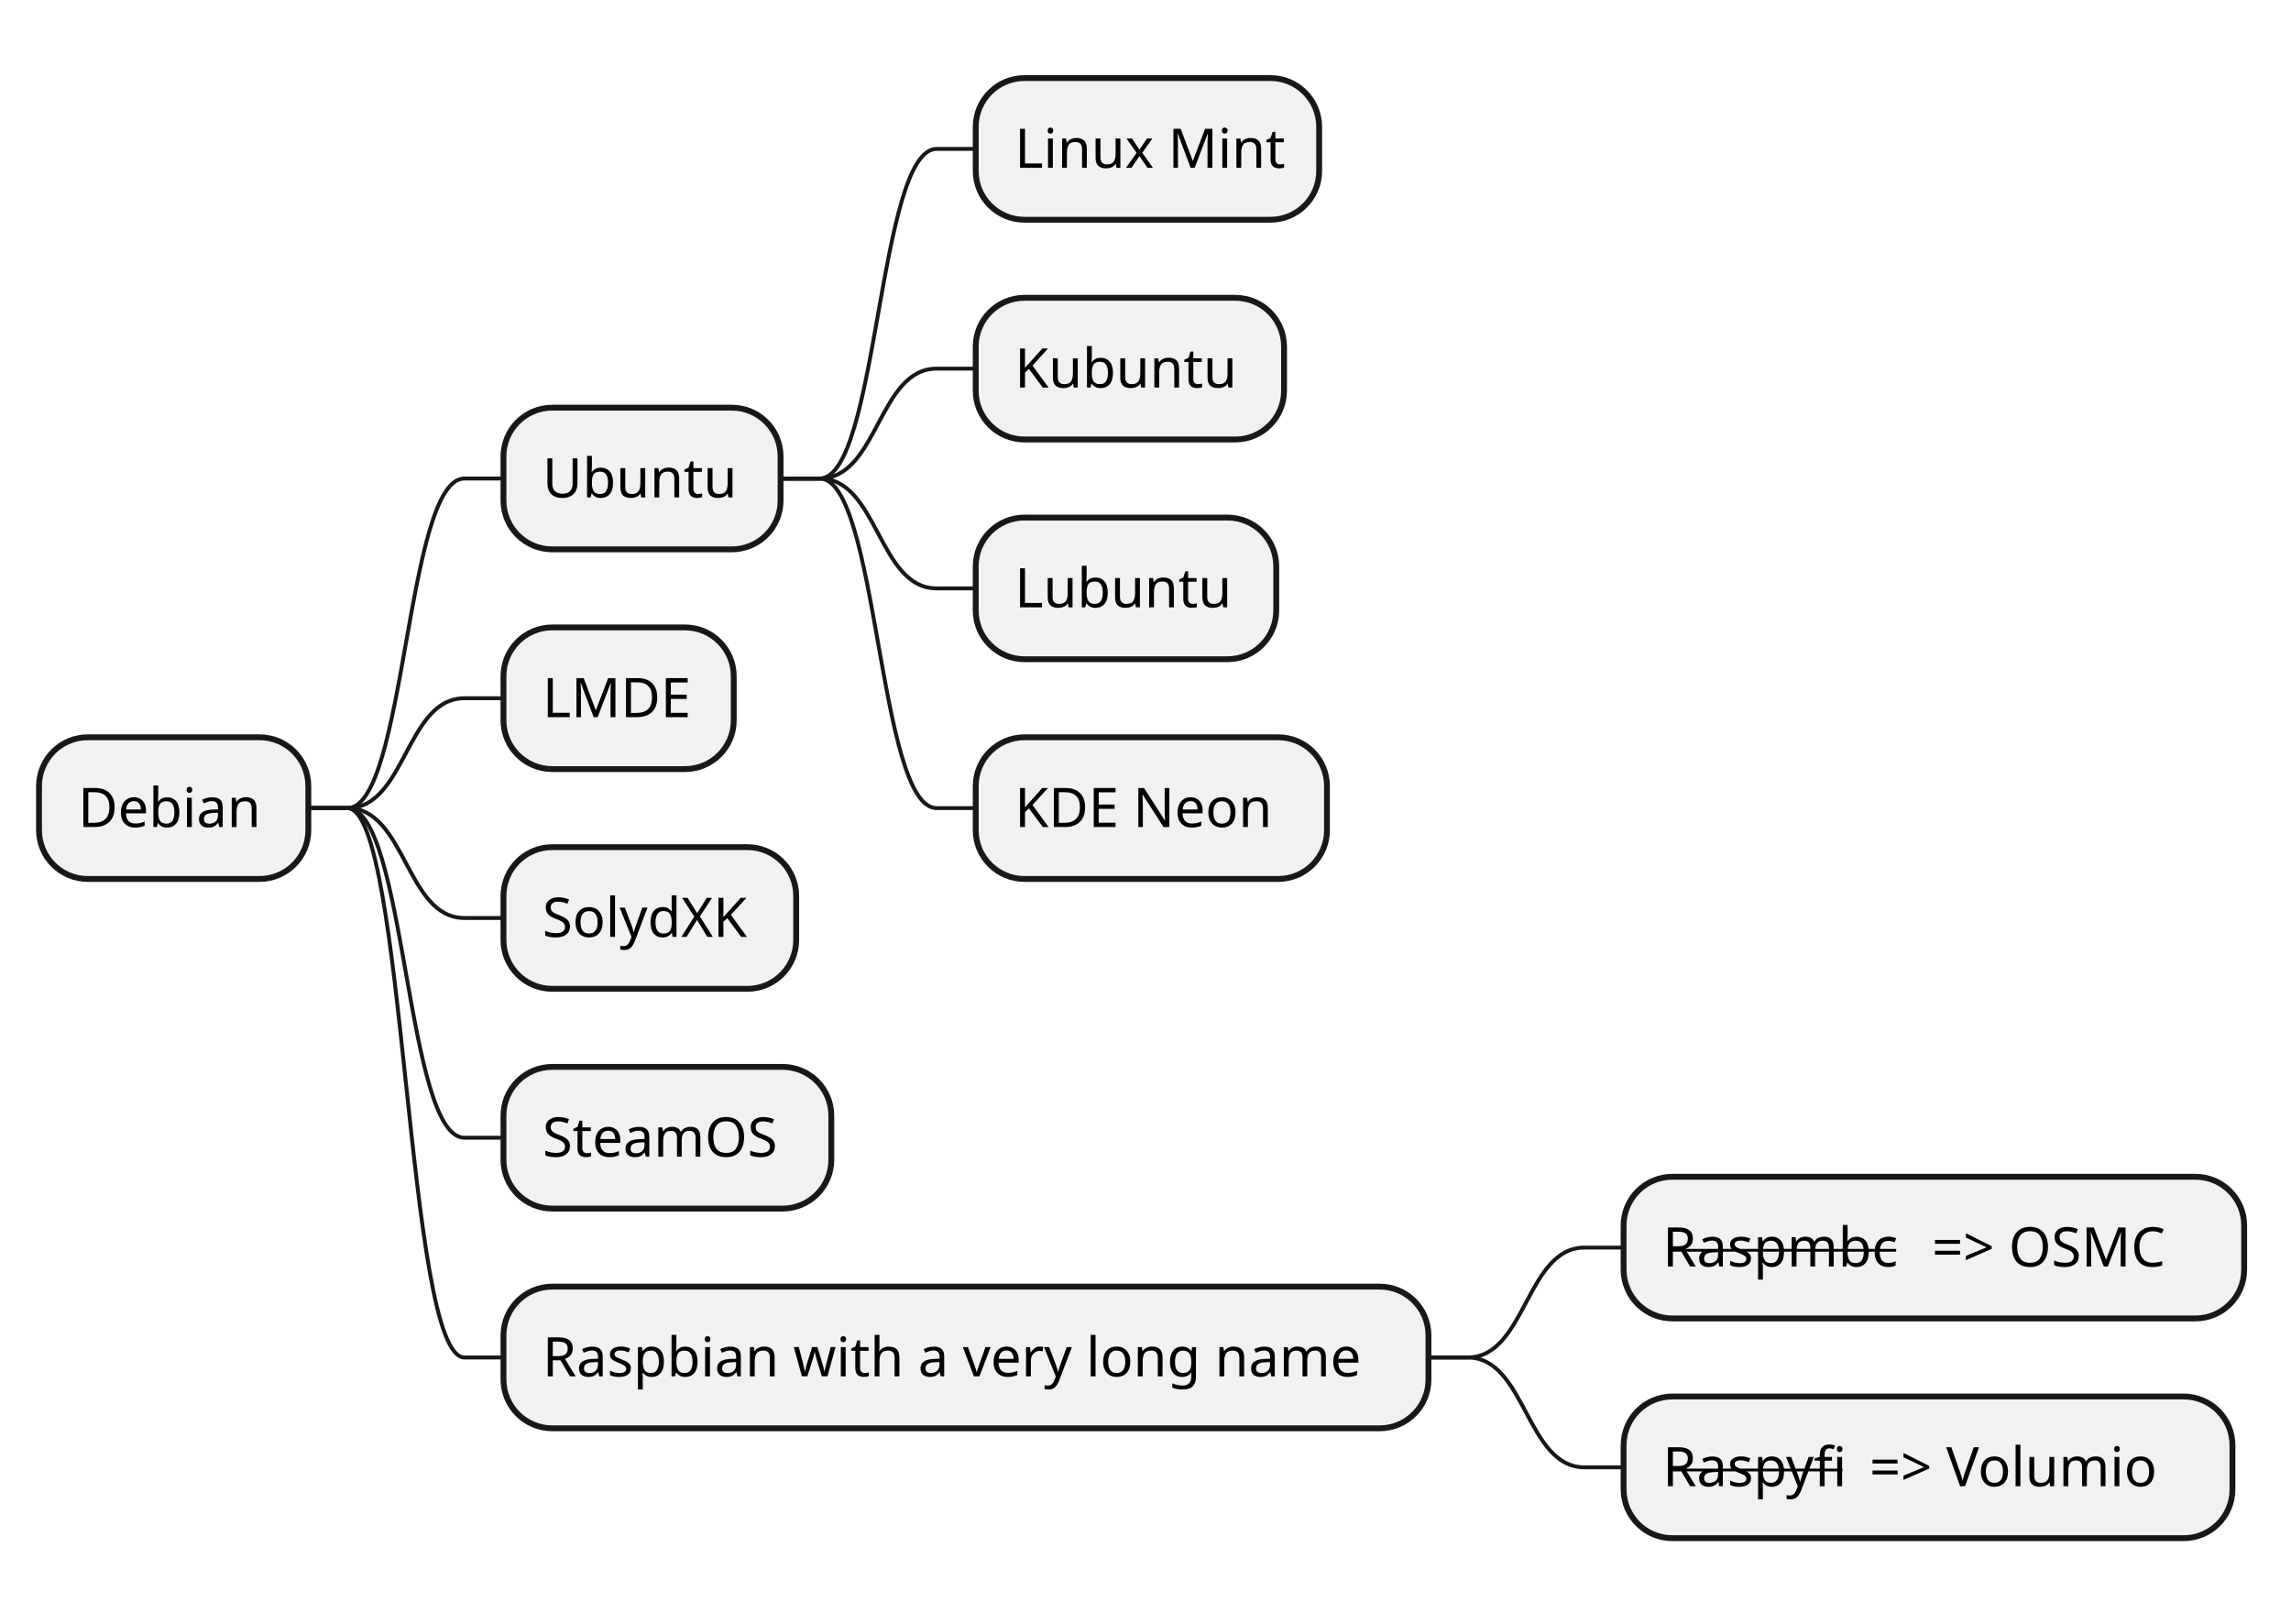
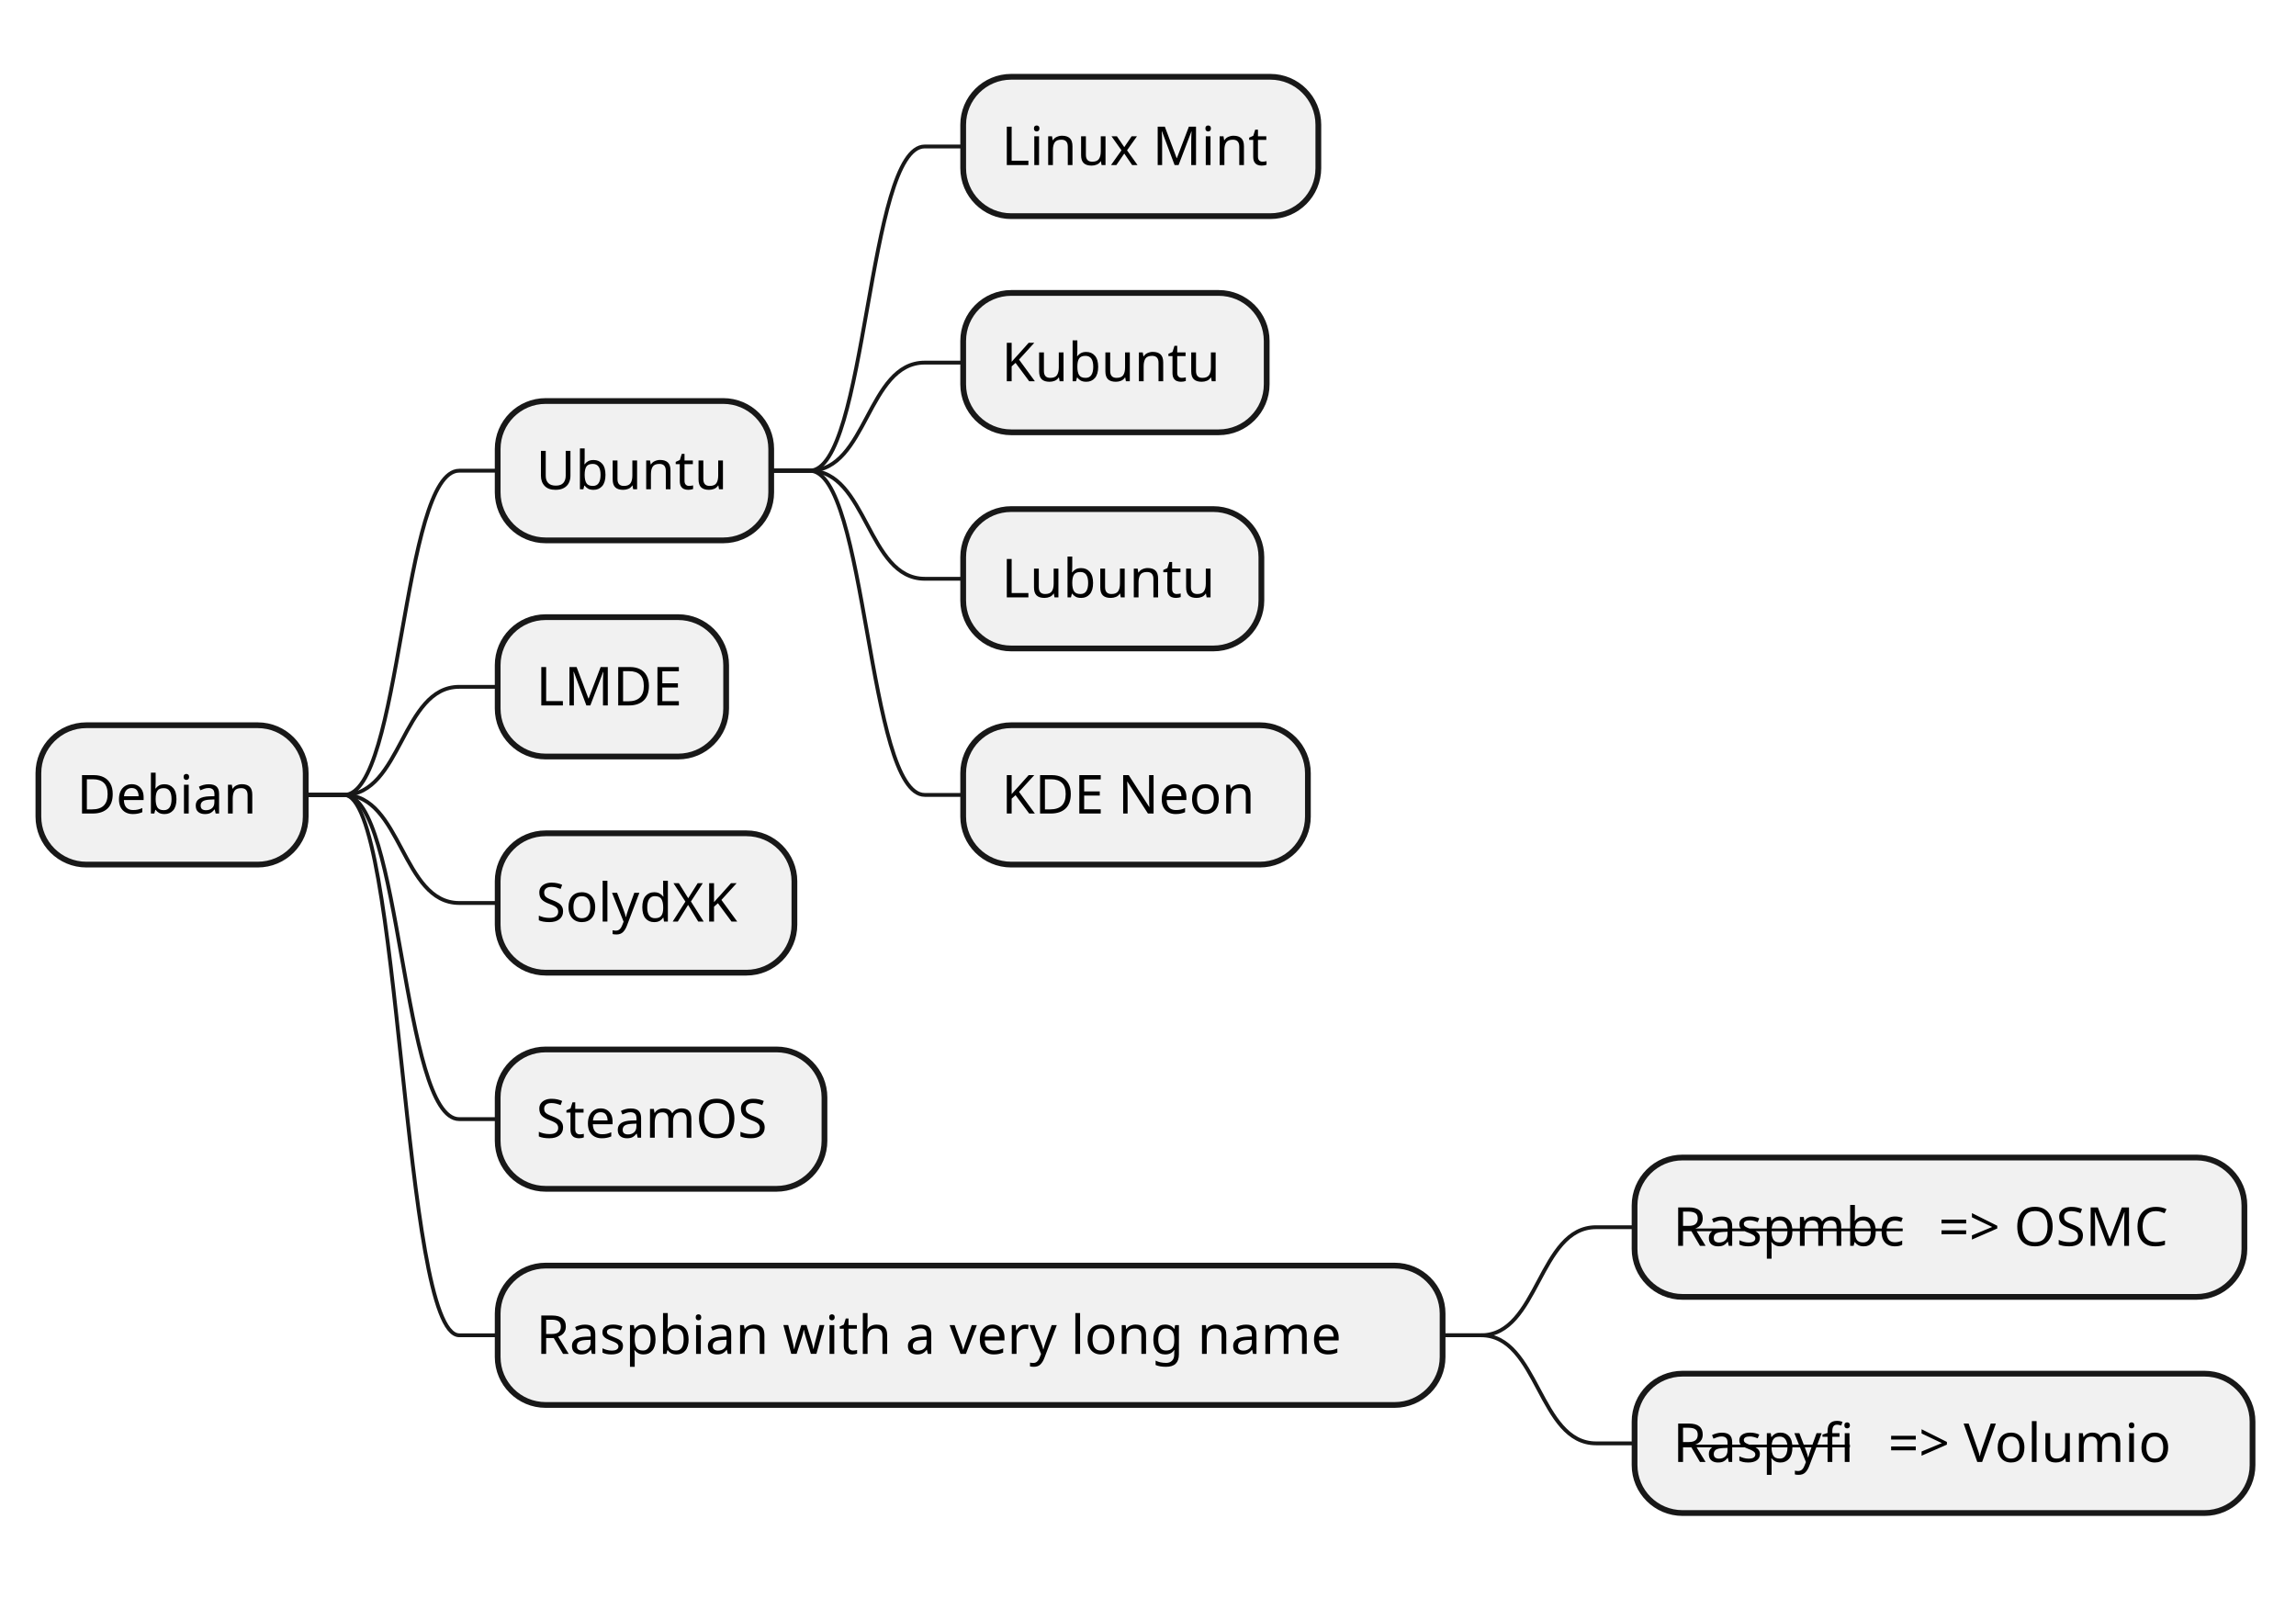
- <svg xmlns="http://www.w3.org/2000/svg" contentStyleType="text/css" height="416px" preserveAspectRatio="none" style="width:587px;height:416px;background:#FFFFFF;" version="1.1" viewBox="0 0 587 416" width="587px" zoomAndPan="magnify">
+ <svg xmlns="http://www.w3.org/2000/svg" contentStyleType="text/css" height="416px" preserveAspectRatio="none" style="width:598px;height:416px;background:#FFFFFF;" version="1.1" viewBox="0 0 598 416" width="598px" zoomAndPan="magnify">
  <defs />
  <g>
-     <rect fill="#F1F1F1" height="36.297" rx="12.5" ry="12.5" style="stroke:#181818;stroke-width:1.5;" width="69" x="10" y="188.891" />
-     <text fill="#000000" font-family="sans-serif" font-size="14" lengthAdjust="spacing" textLength="49" x="20" y="211.886">Debian</text>
-     <rect fill="#F1F1F1" height="36.297" rx="12.5" ry="12.5" style="stroke:#181818;stroke-width:1.5;" width="71" x="129" y="104.445" />
-     <text fill="#000000" font-family="sans-serif" font-size="14" lengthAdjust="spacing" textLength="51" x="139" y="127.44">Ubuntu</text>
-     <rect fill="#F1F1F1" height="36.297" rx="12.5" ry="12.5" style="stroke:#181818;stroke-width:1.5;" width="88" x="250" y="20" />
-     <text fill="#000000" font-family="sans-serif" font-size="14" lengthAdjust="spacing" textLength="68" x="260" y="42.995">Linux Mint</text>
-     <path d="M200,122.594 L210,122.594 C225,122.594 225,38.148 240,38.148 L250,38.148 " fill="none" style="stroke:#181818;stroke-width:1.0;" />
-     <rect fill="#F1F1F1" height="36.297" rx="12.5" ry="12.5" style="stroke:#181818;stroke-width:1.5;" width="79" x="250" y="76.297" />
-     <text fill="#000000" font-family="sans-serif" font-size="14" lengthAdjust="spacing" textLength="59" x="260" y="99.292">Kubuntu</text>
-     <path d="M200,122.594 L210,122.594 C225,122.594 225,94.445 240,94.445 L250,94.445 " fill="none" style="stroke:#181818;stroke-width:1.0;" />
-     <rect fill="#F1F1F1" height="36.297" rx="12.5" ry="12.5" style="stroke:#181818;stroke-width:1.5;" width="77" x="250" y="132.594" />
-     <text fill="#000000" font-family="sans-serif" font-size="14" lengthAdjust="spacing" textLength="57" x="260" y="155.589">Lubuntu</text>
-     <path d="M200,122.594 L210,122.594 C225,122.594 225,150.742 240,150.742 L250,150.742 " fill="none" style="stroke:#181818;stroke-width:1.0;" />
-     <rect fill="#F1F1F1" height="36.297" rx="12.5" ry="12.5" style="stroke:#181818;stroke-width:1.5;" width="90" x="250" y="188.891" />
-     <text fill="#000000" font-family="sans-serif" font-size="14" lengthAdjust="spacing" textLength="70" x="260" y="211.886">KDE Neon</text>
-     <path d="M200,122.594 L210,122.594 C225,122.594 225,207.039 240,207.039 L250,207.039 " fill="none" style="stroke:#181818;stroke-width:1.0;" />
-     <path d="M79,207.039 L89,207.039 C104,207.039 104,122.594 119,122.594 L129,122.594 " fill="none" style="stroke:#181818;stroke-width:1.0;" />
-     <rect fill="#F1F1F1" height="36.297" rx="12.5" ry="12.5" style="stroke:#181818;stroke-width:1.5;" width="59" x="129" y="160.742" />
-     <text fill="#000000" font-family="sans-serif" font-size="14" lengthAdjust="spacing" textLength="39" x="139" y="183.737">LMDE</text>
-     <path d="M79,207.039 L89,207.039 C104,207.039 104,178.891 119,178.891 L129,178.891 " fill="none" style="stroke:#181818;stroke-width:1.0;" />
-     <rect fill="#F1F1F1" height="36.297" rx="12.5" ry="12.5" style="stroke:#181818;stroke-width:1.5;" width="75" x="129" y="217.039" />
-     <text fill="#000000" font-family="sans-serif" font-size="14" lengthAdjust="spacing" textLength="55" x="139" y="240.034">SolydXK</text>
-     <path d="M79,207.039 L89,207.039 C104,207.039 104,235.188 119,235.188 L129,235.188 " fill="none" style="stroke:#181818;stroke-width:1.0;" />
-     <rect fill="#F1F1F1" height="36.297" rx="12.5" ry="12.5" style="stroke:#181818;stroke-width:1.5;" width="84" x="129" y="273.336" />
-     <text fill="#000000" font-family="sans-serif" font-size="14" lengthAdjust="spacing" textLength="64" x="139" y="296.331">SteamOS</text>
-     <path d="M79,207.039 L89,207.039 C104,207.039 104,291.484 119,291.484 L129,291.484 " fill="none" style="stroke:#181818;stroke-width:1.0;" />
-     <rect fill="#F1F1F1" height="36.297" rx="12.5" ry="12.5" style="stroke:#181818;stroke-width:1.5;" width="237" x="129" y="329.633" />
-     <text fill="#000000" font-family="sans-serif" font-size="14" lengthAdjust="spacing" textLength="217" x="139" y="352.628">Raspbian with a very long name</text>
-     <rect fill="#F1F1F1" height="36.297" rx="12.5" ry="12.5" style="stroke:#181818;stroke-width:1.5;" width="159" x="416" y="301.484" />
-     <text fill="#000000" font-family="sans-serif" font-size="14" lengthAdjust="spacing" text-decoration="line-through" textLength="65" x="426" y="324.479">Raspmbc</text>
-     <text fill="#000000" font-family="sans-serif" font-size="14" lengthAdjust="spacing" textLength="70" x="495" y="324.479">=&gt; OSMC</text>
-     <path d="M366,347.781 L376,347.781 C391,347.781 391,319.633 406,319.633 L416,319.633 " fill="none" style="stroke:#181818;stroke-width:1.0;" />
-     <rect fill="#F1F1F1" height="36.297" rx="12.5" ry="12.5" style="stroke:#181818;stroke-width:1.5;" width="156" x="416" y="357.781" />
-     <text fill="#000000" font-family="sans-serif" font-size="14" lengthAdjust="spacing" text-decoration="line-through" textLength="49" x="426" y="380.776">Raspyfi</text>
-     <text fill="#000000" font-family="sans-serif" font-size="14" lengthAdjust="spacing" textLength="83" x="479" y="380.776">=&gt; Volumio</text>
-     <path d="M366,347.781 L376,347.781 C391,347.781 391,375.93 406,375.93 L416,375.93 " fill="none" style="stroke:#181818;stroke-width:1.0;" />
-     <path d="M79,207.039 L89,207.039 C104,207.039 104,347.781 119,347.781 L129,347.781 " fill="none" style="stroke:#181818;stroke-width:1.0;" />
+     <rect fill="#F1F1F1" height="36.297" rx="12.5" ry="12.5" style="stroke:#181818;stroke-width:1.5;" width="69.622" x="10" y="188.891" />
+     <text fill="#000000" font-family="sans-serif" font-size="14" lengthAdjust="spacing" textLength="49.622" x="20" y="211.886">Debian</text>
+     <rect fill="#F1F1F1" height="36.297" rx="12.5" ry="12.5" style="stroke:#181818;stroke-width:1.5;" width="71.242" x="129.622" y="104.445" />
+     <text fill="#000000" font-family="sans-serif" font-size="14" lengthAdjust="spacing" textLength="51.242" x="139.622" y="127.44">Ubuntu</text>
+     <rect fill="#F1F1F1" height="36.297" rx="12.5" ry="12.5" style="stroke:#181818;stroke-width:1.5;" width="92.502" x="250.864" y="20" />
+     <text fill="#000000" font-family="sans-serif" font-size="14" lengthAdjust="spacing" textLength="72.502" x="260.864" y="42.995">Linux Mint</text>
+     <path d="M200.864,122.594 L210.864,122.594 C225.864,122.594 225.864,38.148 240.864,38.148 L250.864,38.148 " fill="none" style="stroke:#181818;stroke-width:1.0;" />
+     <rect fill="#F1F1F1" height="36.297" rx="12.5" ry="12.5" style="stroke:#181818;stroke-width:1.5;" width="79.049" x="250.864" y="76.297" />
+     <text fill="#000000" font-family="sans-serif" font-size="14" lengthAdjust="spacing" textLength="59.049" x="260.864" y="99.292">Kubuntu</text>
+     <path d="M200.864,122.594 L210.864,122.594 C225.864,122.594 225.864,94.445 240.864,94.445 L250.864,94.445 " fill="none" style="stroke:#181818;stroke-width:1.0;" />
+     <rect fill="#F1F1F1" height="36.297" rx="12.5" ry="12.5" style="stroke:#181818;stroke-width:1.5;" width="77.668" x="250.864" y="132.594" />
+     <text fill="#000000" font-family="sans-serif" font-size="14" lengthAdjust="spacing" textLength="57.668" x="260.864" y="155.589">Lubuntu</text>
+     <path d="M200.864,122.594 L210.864,122.594 C225.864,122.594 225.864,150.742 240.864,150.742 L250.864,150.742 " fill="none" style="stroke:#181818;stroke-width:1.0;" />
+     <rect fill="#F1F1F1" height="36.297" rx="12.5" ry="12.5" style="stroke:#181818;stroke-width:1.5;" width="89.781" x="250.864" y="188.891" />
+     <text fill="#000000" font-family="sans-serif" font-size="14" lengthAdjust="spacing" textLength="69.781" x="260.864" y="211.886">KDE Neon</text>
+     <path d="M200.864,122.594 L210.864,122.594 C225.864,122.594 225.864,207.039 240.864,207.039 L250.864,207.039 " fill="none" style="stroke:#181818;stroke-width:1.0;" />
+     <path d="M79.622,207.039 L89.622,207.039 C104.622,207.039 104.622,122.594 119.622,122.594 L129.622,122.594 " fill="none" style="stroke:#181818;stroke-width:1.0;" />
+     <rect fill="#F1F1F1" height="36.297" rx="12.5" ry="12.5" style="stroke:#181818;stroke-width:1.5;" width="59.505" x="129.622" y="160.742" />
+     <text fill="#000000" font-family="sans-serif" font-size="14" lengthAdjust="spacing" textLength="39.505" x="139.622" y="183.737">LMDE</text>
+     <path d="M79.622,207.039 L89.622,207.039 C104.622,207.039 104.622,178.891 119.622,178.891 L129.622,178.891 " fill="none" style="stroke:#181818;stroke-width:1.0;" />
+     <rect fill="#F1F1F1" height="36.297" rx="12.5" ry="12.5" style="stroke:#181818;stroke-width:1.5;" width="77.285" x="129.622" y="217.039" />
+     <text fill="#000000" font-family="sans-serif" font-size="14" lengthAdjust="spacing" textLength="57.285" x="139.622" y="240.034">SolydXK</text>
+     <path d="M79.622,207.039 L89.622,207.039 C104.622,207.039 104.622,235.188 119.622,235.188 L129.622,235.188 " fill="none" style="stroke:#181818;stroke-width:1.0;" />
+     <rect fill="#F1F1F1" height="36.297" rx="12.5" ry="12.5" style="stroke:#181818;stroke-width:1.5;" width="85.112" x="129.622" y="273.336" />
+     <text fill="#000000" font-family="sans-serif" font-size="14" lengthAdjust="spacing" textLength="65.112" x="139.622" y="296.331">SteamOS</text>
+     <path d="M79.622,207.039 L89.622,207.039 C104.622,207.039 104.622,291.484 119.622,291.484 L129.622,291.484 " fill="none" style="stroke:#181818;stroke-width:1.0;" />
+     <rect fill="#F1F1F1" height="36.297" rx="12.5" ry="12.5" style="stroke:#181818;stroke-width:1.5;" width="246.106" x="129.622" y="329.633" />
+     <text fill="#000000" font-family="sans-serif" font-size="14" lengthAdjust="spacing" textLength="226.106" x="139.622" y="352.628">Raspbian with a very long name</text>
+     <rect fill="#F1F1F1" height="36.297" rx="12.5" ry="12.5" style="stroke:#181818;stroke-width:1.5;" width="158.831" x="425.728" y="301.484" />
+     <text fill="#000000" font-family="sans-serif" font-size="14" lengthAdjust="spacing" text-decoration="line-through" textLength="64.709" x="435.728" y="324.479">Raspmbc</text>
+     <text fill="#000000" font-family="sans-serif" font-size="14" lengthAdjust="spacing" textLength="69.672" x="504.887" y="324.479">=&gt; OSMC</text>
+     <path d="M375.728,347.781 L385.728,347.781 C400.728,347.781 400.728,319.633 415.728,319.633 L425.728,319.633 " fill="none" style="stroke:#181818;stroke-width:1.0;" />
+     <rect fill="#F1F1F1" height="36.297" rx="12.5" ry="12.5" style="stroke:#181818;stroke-width:1.5;" width="160.95" x="425.728" y="357.781" />
+     <text fill="#000000" font-family="sans-serif" font-size="14" lengthAdjust="spacing" text-decoration="line-through" textLength="51.591" x="435.728" y="380.776">Raspyfi</text>
+     <text fill="#000000" font-family="sans-serif" font-size="14" lengthAdjust="spacing" textLength="84.909" x="491.769" y="380.776">=&gt; Volumio</text>
+     <path d="M375.728,347.781 L385.728,347.781 C400.728,347.781 400.728,375.93 415.728,375.93 L425.728,375.93 " fill="none" style="stroke:#181818;stroke-width:1.0;" />
+     <path d="M79.622,207.039 L89.622,207.039 C104.622,207.039 104.622,347.781 119.622,347.781 L129.622,347.781 " fill="none" style="stroke:#181818;stroke-width:1.0;" />
  </g>
</svg>
